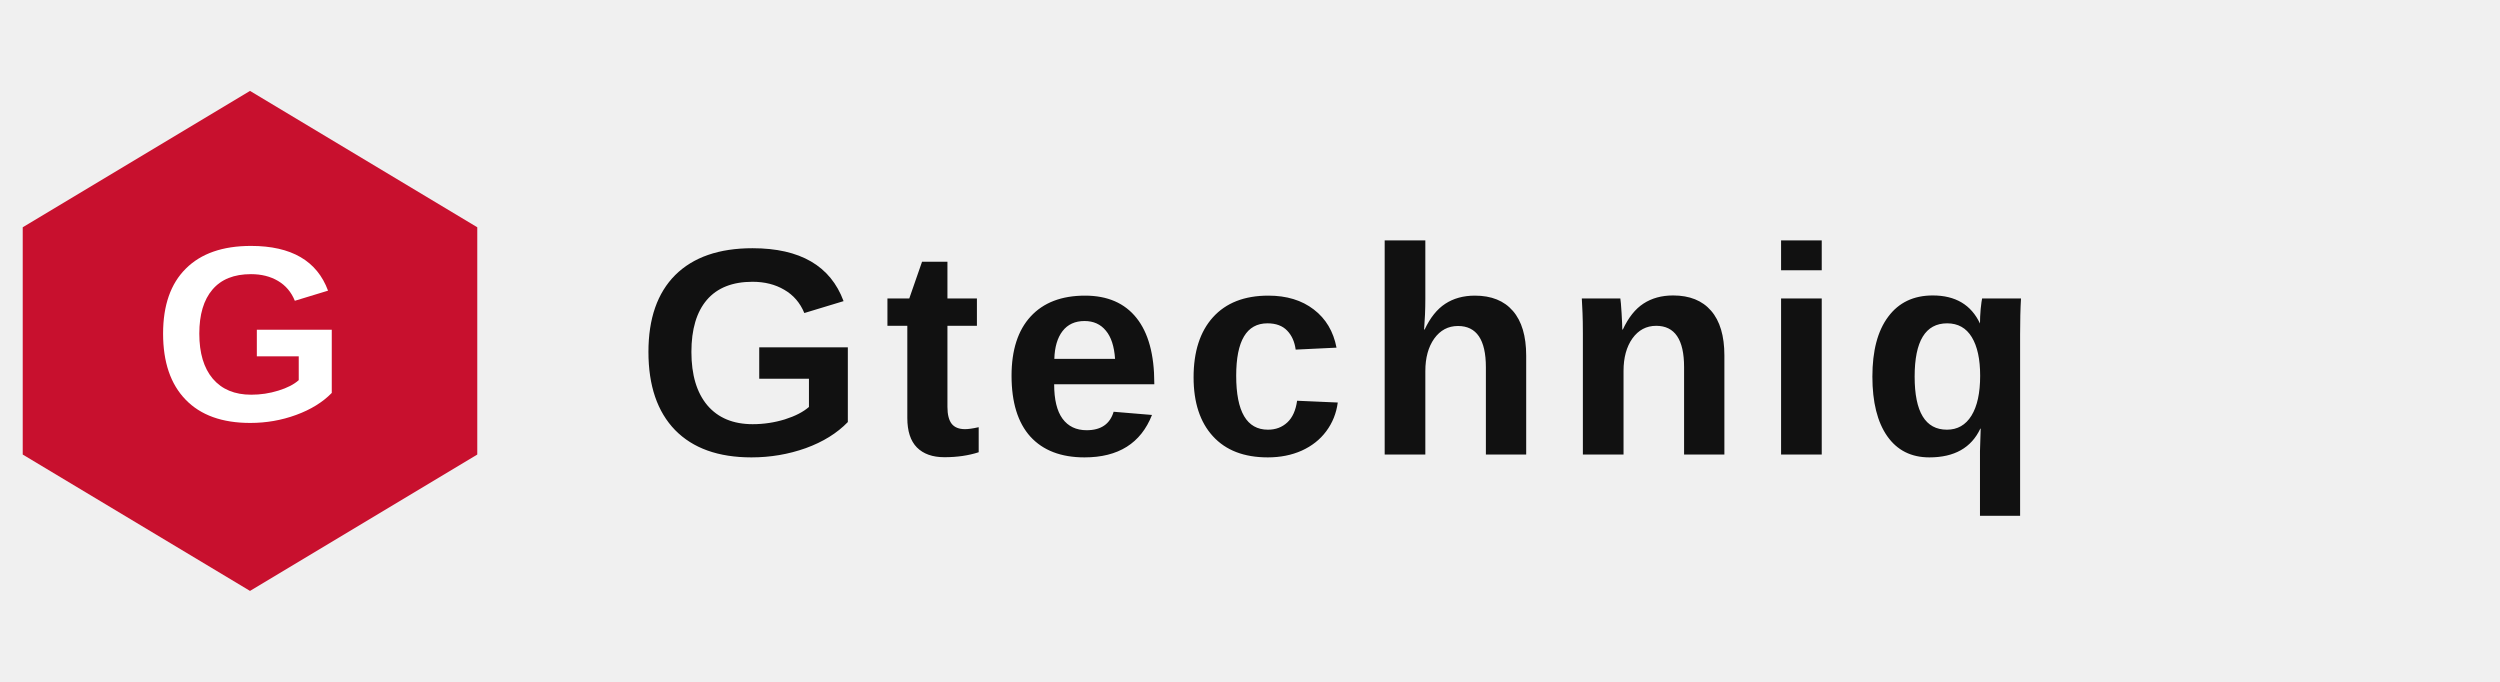
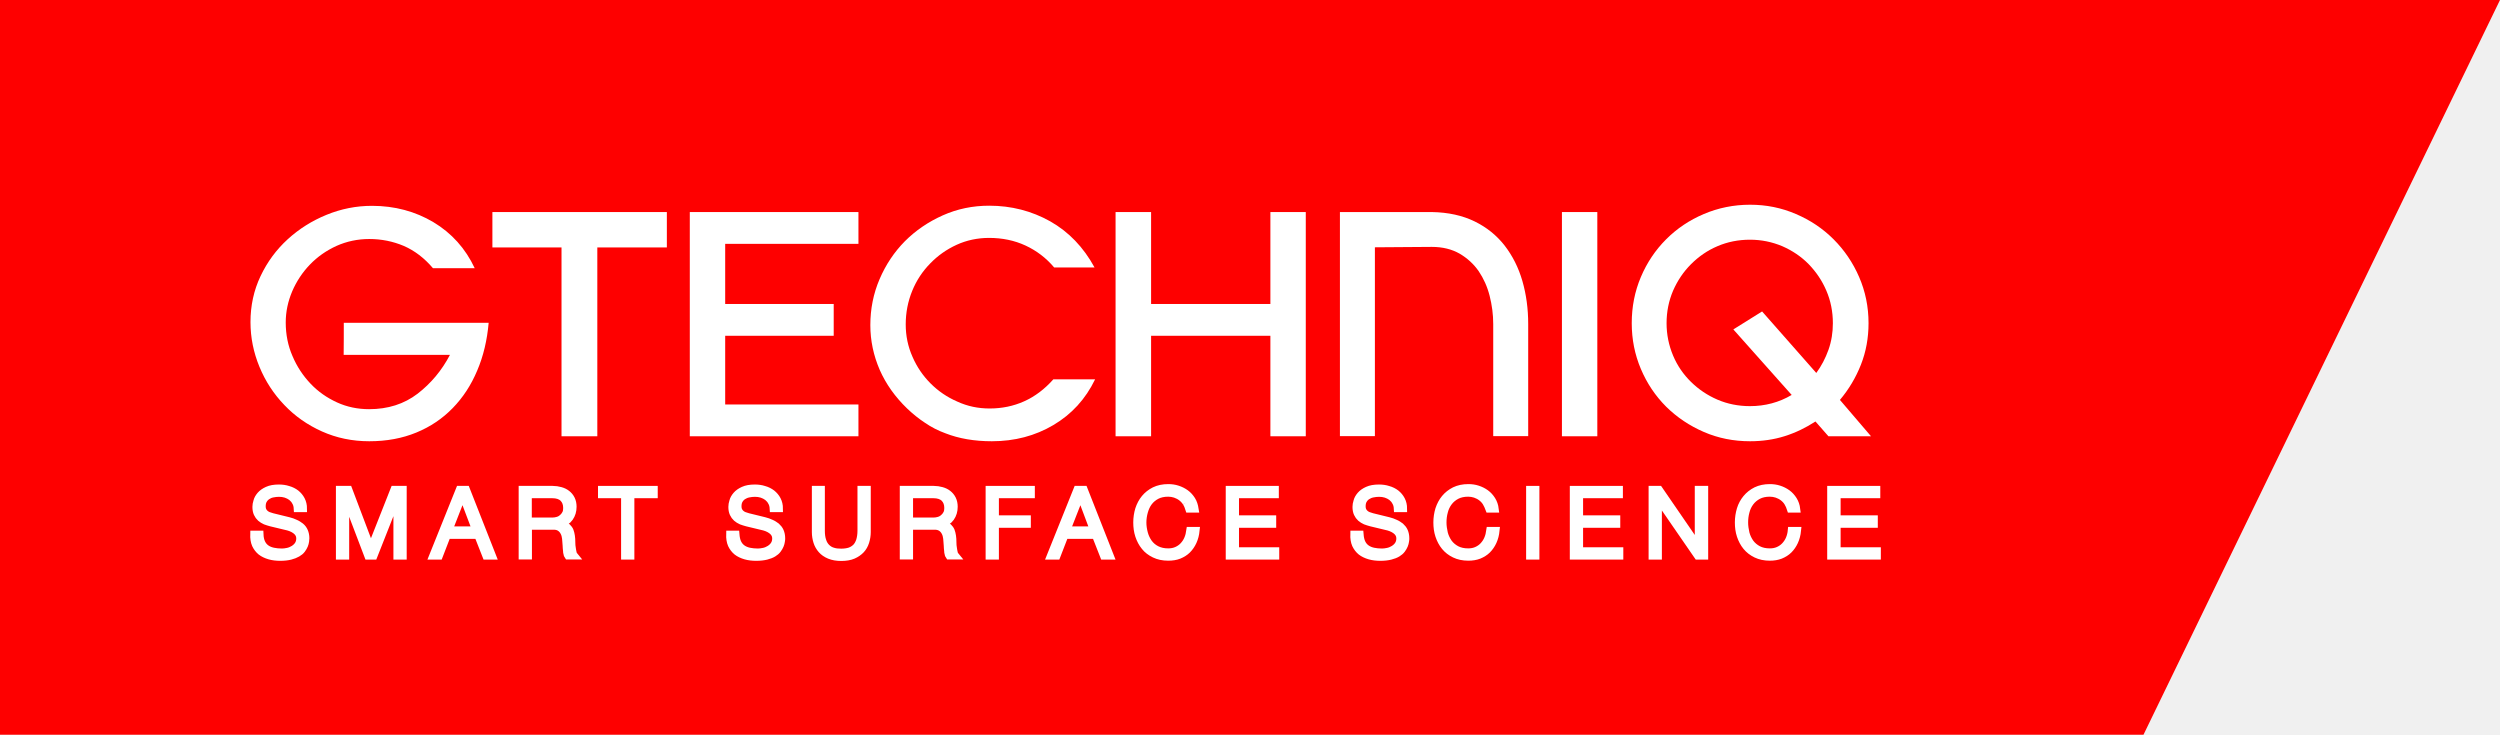
- <svg xmlns="http://www.w3.org/2000/svg" viewBox="0 0 220 60" role="img" aria-label="Gtechniq">
-   <style>
-     .gt-text { font-family: 'Helvetica Neue', Arial, sans-serif; font-weight: 800; letter-spacing: 0.06em; fill: #111; }
-     .gt-mark { fill: #c8102e; }
-   </style>
-   <g transform="translate(0,8)">
-     <polygon class="gt-mark" points="22,0 42,12 42,32 22,44 2,32 2,12" />
-     <text x="22" y="29" text-anchor="middle" font-family="Helvetica Neue, Arial, sans-serif" font-weight="900" font-size="22" fill="#fff">G</text>
-     <text x="56" y="32" class="gt-text" font-size="26">Gtechniq</text>
+ <svg xmlns="http://www.w3.org/2000/svg" version="1.1" id="Layer_1" x="0px" y="0px" viewBox="0 0 180.85 53.15" style="enable-background:new 0 0 180.85 53.15;" xml:space="preserve">
+   <style type="text/css">
+ 	.st0{fill:#FFFFFF;}
+ 	.st1{fill:#FE0000;}
+ 	.st2{fill:#FFFFFF;stroke:#FFFFFF;stroke-width:0.5;stroke-miterlimit:10;}
+ </style>
+   <polygon class="st0" points="11.3,24.21 13.4,30.65 20.16,30.65 14.69,34.63 16.78,41.07 11.3,37.09 5.83,41.07 7.92,34.63   2.45,30.65 9.21,30.65 " />
+   <polygon class="st1" points="180.85,0 155.06,53.15 0,53.15 0,0 " />
+   <g>
+     <path class="st0" d="M24.87,23.35h10.48c-0.11,1.25-0.38,2.41-0.83,3.46c-0.44,1.05-1.03,1.95-1.77,2.71   c-0.74,0.76-1.61,1.35-2.63,1.77s-2.15,0.63-3.41,0.63c-1.23,0-2.37-0.24-3.42-0.71c-1.05-0.47-1.96-1.11-2.72-1.91   c-0.77-0.8-1.37-1.72-1.8-2.76c-0.43-1.04-0.65-2.12-0.65-3.24c0-1.19,0.24-2.3,0.73-3.33s1.14-1.91,1.96-2.66   c0.82-0.75,1.76-1.34,2.81-1.77s2.15-0.65,3.29-0.65c1.64,0,3.13,0.4,4.44,1.18c1.32,0.79,2.32,1.9,2.99,3.33h-3.02   c-0.63-0.74-1.33-1.27-2.11-1.61c-0.78-0.33-1.61-0.5-2.5-0.5c-0.84,0-1.63,0.17-2.37,0.5c-0.74,0.34-1.37,0.78-1.92,1.35   c-0.54,0.56-0.97,1.21-1.28,1.93c-0.31,0.73-0.47,1.48-0.47,2.26c0,0.86,0.16,1.68,0.49,2.43c0.32,0.76,0.76,1.42,1.31,2   s1.19,1.02,1.91,1.35s1.5,0.49,2.32,0.49c1.36,0,2.53-0.37,3.51-1.12c0.97-0.75,1.75-1.68,2.34-2.81h-7.69   C24.87,25.66,24.87,23.35,24.87,23.35z" />
  </g>
+   <polygon class="st0" points="40.62,17.9 35.62,17.9 35.62,15.34 40.75,15.34 43.08,15.34 48.24,15.34 48.24,17.9 43.21,17.9   43.21,31.56 40.62,31.56 " />
+   <polygon class="st0" points="52.46,17.64 52.46,21.99 60.31,21.99 60.31,24.29 52.46,24.29 52.46,29.26 62.1,29.26 62.1,31.56   49.9,31.56 49.9,15.34 62.1,15.34 62.1,17.64 " />
+   <g>
+     <path class="st0" d="M71.59,29.55c0.89,0,1.72-0.17,2.5-0.52s1.48-0.88,2.11-1.59h3.02c-0.69,1.43-1.7,2.53-3.02,3.31   c-1.32,0.78-2.8,1.17-4.45,1.17c-1.25,0-2.38-0.19-3.37-0.58c-0.52-0.19-1.01-0.44-1.46-0.75c-0.46-0.3-0.89-0.65-1.3-1.04   c-0.87-0.84-1.53-1.77-1.98-2.79c-0.45-1.04-0.68-2.12-0.68-3.24c0-1.17,0.22-2.28,0.67-3.33c0.45-1.05,1.06-1.96,1.83-2.74   c0.78-0.78,1.69-1.4,2.74-1.87c1.05-0.47,2.17-0.7,3.36-0.7c1.6,0,3.07,0.38,4.41,1.13c1.34,0.76,2.41,1.87,3.21,3.34h-2.92   c-0.58-0.69-1.28-1.22-2.08-1.59s-1.68-0.55-2.63-0.55c-0.84,0-1.63,0.17-2.35,0.5s-1.36,0.78-1.91,1.35   c-0.55,0.56-0.99,1.22-1.3,1.98c-0.31,0.76-0.47,1.57-0.47,2.43c0,0.82,0.16,1.6,0.49,2.34c0.32,0.74,0.76,1.38,1.31,1.93   c0.55,0.55,1.19,0.99,1.93,1.31C69.99,29.39,70.76,29.55,71.59,29.55" />
+   </g>
+   <polygon class="st0" points="93.97,15.34 94.46,15.34 94.46,31.56 91.9,31.56 91.9,24.29 83.27,24.29 83.27,31.56 80.7,31.56   80.7,15.34 83.27,15.34 83.27,21.99 91.9,21.99 91.9,15.34 " />
+   <g>
+     <path class="st0" d="M106.68,16.02c0.88,0.43,1.6,1.02,2.17,1.75c0.57,0.74,1,1.59,1.28,2.56s0.42,2.01,0.42,3.11v8.11h-2.53v-8.11   c0-0.69-0.09-1.37-0.26-2.04c-0.17-0.67-0.44-1.26-0.79-1.78c-0.36-0.52-0.82-0.94-1.38-1.27c-0.56-0.32-1.23-0.49-2.01-0.49   l-4.12,0.03v13.66h-2.53V15.34h6.65C104.77,15.36,105.8,15.59,106.68,16.02" />
+   </g>
+   <rect x="112.99" y="15.34" class="st0" width="2.56" height="16.22" />
+   <g>
+     <path class="st0" d="M131.39,26.98c0.37-0.5,0.66-1.06,0.88-1.67c0.22-0.62,0.32-1.26,0.32-1.93c0-0.84-0.16-1.63-0.47-2.35   c-0.31-0.73-0.74-1.36-1.28-1.92c-0.54-0.55-1.18-0.98-1.91-1.3c-0.74-0.31-1.51-0.47-2.34-0.47c-0.84,0-1.63,0.16-2.35,0.47   c-0.73,0.31-1.36,0.75-1.91,1.3s-0.98,1.19-1.3,1.92c-0.31,0.73-0.47,1.51-0.47,2.35c0,0.82,0.16,1.6,0.47,2.34s0.75,1.37,1.3,1.91   c0.55,0.54,1.19,0.97,1.91,1.28c0.72,0.31,1.51,0.47,2.35,0.47c1.1,0,2.11-0.27,3.02-0.81l-4.22-4.74l2.08-1.3L131.39,26.98z    M135.35,31.56h-3.08l-0.94-1.07c-0.69,0.45-1.43,0.81-2.22,1.06c-0.79,0.25-1.63,0.37-2.51,0.37c-1.19,0-2.3-0.22-3.34-0.67   s-1.95-1.06-2.73-1.83c-0.78-0.78-1.39-1.69-1.83-2.73s-0.66-2.14-0.66-3.31c0-1.19,0.22-2.3,0.66-3.34s1.05-1.95,1.83-2.73   c0.78-0.78,1.69-1.39,2.73-1.83s2.15-0.67,3.34-0.67c1.17,0,2.27,0.22,3.31,0.67c1.04,0.44,1.95,1.05,2.73,1.83s1.4,1.69,1.85,2.73   c0.45,1.04,0.68,2.15,0.68,3.34c0,1.06-0.18,2.06-0.55,3c-0.37,0.94-0.88,1.79-1.52,2.55L135.35,31.56z" />
+     <path class="st2" d="M18.94,39.26c0.08,0.17,0.19,0.3,0.33,0.4c0.14,0.1,0.31,0.17,0.51,0.21c0.19,0.04,0.4,0.06,0.62,0.06   c0.13,0,0.26-0.02,0.41-0.05s0.29-0.09,0.42-0.17c0.13-0.08,0.24-0.18,0.32-0.3s0.13-0.27,0.13-0.45c0-0.13-0.03-0.25-0.09-0.35   s-0.14-0.18-0.24-0.25s-0.2-0.12-0.32-0.17c-0.12-0.04-0.23-0.08-0.35-0.1l-1.08-0.26c-0.14-0.04-0.28-0.08-0.41-0.13   c-0.13-0.06-0.25-0.13-0.35-0.22s-0.18-0.2-0.24-0.33s-0.09-0.29-0.09-0.48c0-0.12,0.02-0.26,0.07-0.41   c0.04-0.16,0.13-0.31,0.25-0.45s0.29-0.26,0.51-0.36c0.22-0.1,0.49-0.15,0.83-0.15c0.24,0,0.47,0.03,0.68,0.1   c0.22,0.06,0.41,0.16,0.57,0.28c0.16,0.13,0.29,0.28,0.39,0.47c0.1,0.19,0.15,0.41,0.15,0.65H21.5c-0.01-0.19-0.05-0.35-0.13-0.48   c-0.07-0.14-0.17-0.25-0.29-0.35c-0.12-0.09-0.26-0.16-0.41-0.21c-0.16-0.05-0.32-0.07-0.49-0.07c-0.16,0-0.31,0.02-0.46,0.05   s-0.28,0.09-0.38,0.16c-0.11,0.07-0.2,0.17-0.27,0.29c-0.07,0.12-0.1,0.27-0.1,0.45c0,0.11,0.02,0.21,0.06,0.29   c0.04,0.08,0.09,0.15,0.16,0.21c0.07,0.06,0.15,0.11,0.23,0.14s0.18,0.06,0.28,0.09l1.18,0.29c0.17,0.04,0.33,0.1,0.48,0.17   c0.15,0.06,0.28,0.15,0.4,0.24c0.12,0.1,0.21,0.22,0.27,0.36c0.06,0.14,0.1,0.31,0.1,0.51c0,0.05-0.01,0.13-0.02,0.22   s-0.04,0.19-0.08,0.29c-0.04,0.1-0.1,0.2-0.18,0.31s-0.19,0.2-0.33,0.28s-0.31,0.15-0.51,0.2s-0.45,0.08-0.73,0.08   s-0.55-0.03-0.79-0.1c-0.24-0.07-0.45-0.17-0.62-0.3c-0.17-0.14-0.3-0.31-0.4-0.52c-0.09-0.21-0.13-0.47-0.12-0.76h0.46   C18.82,38.89,18.86,39.09,18.94,39.26" />
+   </g>
+   <polygon class="st2" points="25.23,35.4 26.83,39.63 28.5,35.4 29.17,35.4 29.17,40.23 28.71,40.23 28.71,36.05 28.7,36.05   27.05,40.23 26.61,40.23 25.02,36.05 25.01,36.05 25.01,40.23 24.55,40.23 24.55,35.4 " />
+   <path class="st2" d="M34.4,38.33l-0.94-2.48l-0.97,2.48H34.4z M33.74,35.4l1.9,4.83h-0.49l-0.59-1.5h-2.2l-0.58,1.5h-0.49l1.94-4.83  H33.74z" />
+   <g>
+     <path class="st2" d="M39.95,37.69c0.14,0,0.27-0.02,0.4-0.06s0.24-0.1,0.33-0.19c0.1-0.08,0.17-0.18,0.23-0.29   c0.06-0.12,0.08-0.25,0.08-0.4c0-0.3-0.09-0.53-0.26-0.7c-0.17-0.17-0.43-0.26-0.79-0.26h-1.72v1.9H39.95z M39.98,35.4   c0.2,0,0.39,0.03,0.57,0.08c0.18,0.05,0.33,0.12,0.47,0.23c0.13,0.1,0.24,0.23,0.32,0.39c0.08,0.16,0.12,0.35,0.12,0.56   c0,0.31-0.08,0.57-0.24,0.8s-0.39,0.37-0.7,0.43v0.01c0.16,0.02,0.29,0.06,0.39,0.12c0.1,0.06,0.19,0.14,0.25,0.23   c0.07,0.09,0.11,0.2,0.14,0.33c0.03,0.12,0.05,0.26,0.06,0.4c0,0.08,0.01,0.18,0.01,0.3s0.01,0.24,0.03,0.35   c0.01,0.12,0.04,0.23,0.06,0.34s0.07,0.19,0.12,0.25h-0.51c-0.03-0.04-0.05-0.1-0.06-0.17c-0.02-0.06-0.03-0.13-0.03-0.2   c-0.01-0.07-0.01-0.14-0.02-0.21c0-0.07-0.01-0.13-0.01-0.18c-0.01-0.17-0.02-0.34-0.04-0.51s-0.06-0.32-0.13-0.45   s-0.16-0.24-0.29-0.32c-0.12-0.08-0.29-0.12-0.51-0.11h-1.75v2.15h-0.46V35.4H39.98z" />
+   </g>
+   <polygon class="st2" points="47.33,35.4 47.33,35.79 45.64,35.79 45.64,40.23 45.18,40.23 45.18,35.79 43.51,35.79 43.51,35.4 " />
+   <g>
+     <path class="st2" d="M53.38,39.26c0.08,0.17,0.19,0.3,0.33,0.4c0.14,0.1,0.31,0.17,0.5,0.21s0.4,0.06,0.62,0.06   c0.13,0,0.26-0.02,0.41-0.05s0.29-0.09,0.42-0.17c0.13-0.08,0.24-0.18,0.32-0.3s0.13-0.27,0.13-0.45c0-0.13-0.03-0.25-0.09-0.35   s-0.14-0.18-0.24-0.25s-0.2-0.12-0.32-0.17c-0.12-0.04-0.23-0.08-0.35-0.1l-1.08-0.26c-0.14-0.04-0.28-0.08-0.41-0.13   c-0.13-0.06-0.25-0.13-0.35-0.22s-0.18-0.2-0.24-0.33s-0.09-0.29-0.09-0.48c0-0.12,0.02-0.26,0.07-0.41   c0.04-0.16,0.13-0.31,0.25-0.45s0.29-0.26,0.51-0.36c0.22-0.1,0.49-0.15,0.83-0.15c0.24,0,0.47,0.03,0.68,0.1   c0.22,0.06,0.41,0.16,0.57,0.28c0.16,0.13,0.29,0.28,0.39,0.47c0.1,0.19,0.15,0.41,0.15,0.65h-0.46c-0.01-0.19-0.05-0.35-0.13-0.48   c-0.07-0.14-0.17-0.25-0.29-0.35c-0.12-0.09-0.26-0.16-0.41-0.21c-0.16-0.05-0.32-0.07-0.49-0.07c-0.16,0-0.31,0.02-0.46,0.05   c-0.15,0.03-0.28,0.09-0.39,0.16s-0.2,0.17-0.27,0.29c-0.07,0.12-0.1,0.27-0.1,0.45c0,0.11,0.02,0.21,0.06,0.29   s0.09,0.15,0.16,0.21c0.07,0.06,0.15,0.11,0.23,0.14s0.18,0.06,0.28,0.09l1.18,0.29c0.17,0.04,0.33,0.1,0.48,0.17   c0.15,0.06,0.28,0.15,0.4,0.24c0.11,0.1,0.21,0.22,0.27,0.36s0.1,0.31,0.1,0.51c0,0.05,0,0.13-0.02,0.22   c-0.01,0.09-0.04,0.19-0.08,0.29c-0.04,0.1-0.1,0.2-0.18,0.31s-0.19,0.2-0.32,0.28s-0.31,0.15-0.51,0.2s-0.45,0.08-0.73,0.08   s-0.55-0.03-0.79-0.1s-0.45-0.17-0.62-0.3c-0.17-0.14-0.3-0.31-0.4-0.52c-0.09-0.21-0.13-0.47-0.12-0.76h0.46   C53.26,38.89,53.3,39.09,53.38,39.26" />
+     <path class="st2" d="M59.42,35.4v2.99c0,0.28,0.03,0.52,0.1,0.72c0.06,0.2,0.16,0.36,0.28,0.48s0.27,0.22,0.45,0.27   c0.18,0.06,0.38,0.08,0.6,0.08c0.23,0,0.43-0.03,0.6-0.08c0.18-0.06,0.32-0.15,0.45-0.27c0.12-0.12,0.21-0.28,0.28-0.48   c0.06-0.2,0.1-0.44,0.1-0.72V35.4h0.46v3.09c0,0.25-0.04,0.48-0.11,0.71c-0.07,0.22-0.18,0.42-0.33,0.58s-0.35,0.3-0.58,0.4   s-0.53,0.15-0.86,0.15s-0.62-0.05-0.86-0.15c-0.24-0.1-0.43-0.23-0.58-0.4c-0.15-0.17-0.26-0.36-0.33-0.58   c-0.07-0.22-0.11-0.46-0.11-0.71V35.4H59.42z" />
+     <path class="st2" d="M67.52,37.69c0.14,0,0.27-0.02,0.4-0.06c0.13-0.04,0.24-0.1,0.33-0.19c0.1-0.08,0.17-0.18,0.23-0.29   c0.06-0.12,0.08-0.25,0.08-0.4c0-0.3-0.09-0.53-0.26-0.7c-0.17-0.17-0.43-0.26-0.79-0.26H65.8v1.9H67.52z M67.55,35.4   c0.2,0,0.39,0.03,0.57,0.08c0.18,0.05,0.33,0.12,0.47,0.23c0.13,0.1,0.24,0.23,0.32,0.39s0.12,0.35,0.12,0.56   c0,0.31-0.08,0.57-0.24,0.8c-0.16,0.23-0.39,0.37-0.7,0.43v0.01c0.16,0.02,0.29,0.06,0.39,0.12c0.1,0.06,0.19,0.14,0.25,0.23   c0.07,0.09,0.11,0.2,0.14,0.33c0.03,0.12,0.05,0.26,0.06,0.4c0,0.08,0.01,0.18,0.01,0.3s0.01,0.24,0.03,0.35   c0.01,0.12,0.04,0.23,0.06,0.34s0.07,0.19,0.12,0.25h-0.51c-0.03-0.04-0.05-0.1-0.06-0.17c-0.02-0.06-0.03-0.13-0.03-0.2   c-0.01-0.07-0.01-0.14-0.02-0.21c0-0.07-0.01-0.13-0.01-0.18c-0.01-0.17-0.02-0.34-0.04-0.51c-0.02-0.17-0.06-0.32-0.13-0.45   s-0.16-0.24-0.29-0.32s-0.29-0.12-0.51-0.11H65.8v2.15h-0.46V35.4H67.55z" />
+   </g>
+   <polygon class="st2" points="74.61,35.4 74.61,35.79 72.01,35.79 72.01,37.53 74.32,37.53 74.32,37.93 72.01,37.93 72.01,40.23   71.55,40.23 71.55,35.4 " />
+   <path class="st2" d="M79.09,38.33l-0.93-2.48l-0.97,2.48H79.09z M78.43,35.4l1.9,4.83h-0.5l-0.59-1.5h-2.2l-0.58,1.5h-0.49  l1.94-4.83H78.43z" />
+   <g>
+     <path class="st2" d="M85.79,36.36c-0.09-0.15-0.21-0.27-0.34-0.37s-0.28-0.17-0.44-0.23c-0.16-0.05-0.33-0.08-0.5-0.08   c-0.32,0-0.6,0.06-0.83,0.18s-0.42,0.28-0.57,0.48s-0.25,0.43-0.32,0.68s-0.11,0.51-0.11,0.78c0,0.26,0.04,0.52,0.11,0.78   s0.18,0.48,0.32,0.68c0.15,0.2,0.33,0.36,0.57,0.48s0.51,0.18,0.83,0.18c0.23,0,0.43-0.04,0.61-0.12c0.18-0.08,0.34-0.19,0.47-0.33   c0.13-0.14,0.24-0.3,0.32-0.49c0.08-0.19,0.13-0.39,0.16-0.61h0.46c-0.03,0.3-0.1,0.57-0.21,0.81s-0.25,0.44-0.42,0.61   c-0.17,0.17-0.37,0.29-0.61,0.39c-0.23,0.09-0.49,0.13-0.78,0.13c-0.38,0-0.71-0.07-1-0.21s-0.53-0.32-0.71-0.55   c-0.19-0.23-0.33-0.5-0.43-0.8s-0.14-0.62-0.14-0.96c0-0.33,0.05-0.65,0.14-0.95c0.1-0.3,0.24-0.57,0.43-0.8s0.43-0.42,0.71-0.56   c0.29-0.14,0.62-0.21,1-0.21c0.23,0,0.46,0.03,0.67,0.1c0.22,0.07,0.42,0.17,0.6,0.3s0.33,0.3,0.45,0.49   c0.12,0.19,0.19,0.42,0.23,0.67H86C85.95,36.67,85.89,36.51,85.79,36.36" />
+   </g>
+   <polygon class="st2" points="92.26,35.4 92.26,35.79 89.38,35.79 89.38,37.53 92.07,37.53 92.07,37.93 89.38,37.93 89.38,39.84   92.29,39.84 92.29,40.23 88.92,40.23 88.92,35.4 " />
+   <g>
+     <path class="st2" d="M98.53,39.26c0.08,0.17,0.19,0.3,0.33,0.4c0.14,0.1,0.31,0.17,0.5,0.21s0.4,0.06,0.62,0.06   c0.13,0,0.26-0.02,0.41-0.05s0.29-0.09,0.42-0.17c0.13-0.08,0.24-0.18,0.32-0.3s0.13-0.27,0.13-0.45c0-0.13-0.03-0.25-0.09-0.35   s-0.14-0.18-0.24-0.25s-0.2-0.12-0.32-0.17c-0.12-0.04-0.23-0.08-0.35-0.1l-1.08-0.26c-0.14-0.04-0.28-0.08-0.41-0.13   c-0.13-0.06-0.25-0.13-0.35-0.22s-0.18-0.2-0.24-0.33s-0.09-0.29-0.09-0.48c0-0.12,0.02-0.26,0.07-0.41   c0.04-0.16,0.13-0.31,0.25-0.45s0.29-0.26,0.51-0.36c0.22-0.1,0.49-0.15,0.83-0.15c0.24,0,0.47,0.03,0.68,0.1   c0.22,0.06,0.41,0.16,0.57,0.28c0.16,0.13,0.29,0.28,0.39,0.47c0.1,0.19,0.15,0.41,0.15,0.65h-0.46c-0.01-0.19-0.05-0.35-0.13-0.48   c-0.07-0.14-0.17-0.25-0.29-0.35c-0.12-0.09-0.26-0.16-0.41-0.21c-0.16-0.05-0.32-0.07-0.49-0.07c-0.16,0-0.31,0.02-0.46,0.05   s-0.28,0.09-0.39,0.16s-0.2,0.17-0.27,0.29s-0.1,0.27-0.1,0.45c0,0.11,0.02,0.21,0.06,0.29s0.09,0.15,0.16,0.21   c0.07,0.06,0.15,0.11,0.23,0.14s0.18,0.06,0.28,0.09l1.18,0.29c0.17,0.04,0.33,0.1,0.48,0.17c0.15,0.06,0.28,0.15,0.4,0.24   c0.11,0.1,0.21,0.22,0.27,0.36s0.1,0.31,0.1,0.51c0,0.05,0,0.13-0.02,0.22c-0.01,0.09-0.04,0.19-0.08,0.29   c-0.04,0.1-0.1,0.2-0.18,0.31s-0.19,0.2-0.32,0.28s-0.31,0.15-0.51,0.2s-0.45,0.08-0.73,0.08s-0.55-0.03-0.79-0.1   s-0.45-0.17-0.62-0.3c-0.17-0.14-0.3-0.31-0.4-0.52c-0.09-0.21-0.13-0.47-0.12-0.76h0.46C98.41,38.89,98.45,39.09,98.53,39.26" />
+     <path class="st2" d="M107.49,36.36c-0.09-0.15-0.21-0.27-0.34-0.37s-0.28-0.17-0.44-0.23c-0.16-0.05-0.33-0.08-0.5-0.08   c-0.32,0-0.6,0.06-0.83,0.18s-0.42,0.28-0.57,0.48s-0.26,0.43-0.32,0.68c-0.07,0.25-0.1,0.51-0.1,0.78c0,0.26,0.04,0.52,0.1,0.78   c0.07,0.26,0.18,0.48,0.32,0.68c0.15,0.2,0.34,0.36,0.57,0.48s0.51,0.18,0.83,0.18c0.23,0,0.43-0.04,0.61-0.12   c0.18-0.08,0.34-0.19,0.47-0.33c0.13-0.14,0.24-0.3,0.32-0.49c0.08-0.19,0.13-0.39,0.16-0.61h0.46c-0.03,0.3-0.1,0.57-0.21,0.81   s-0.25,0.44-0.42,0.61c-0.17,0.17-0.37,0.29-0.61,0.39c-0.23,0.09-0.49,0.13-0.77,0.13c-0.38,0-0.71-0.07-1-0.21   s-0.52-0.32-0.71-0.55s-0.33-0.5-0.43-0.8s-0.14-0.62-0.14-0.96c0-0.33,0.05-0.65,0.14-0.95c0.1-0.3,0.24-0.57,0.43-0.8   s0.43-0.42,0.71-0.56c0.29-0.14,0.62-0.21,1-0.21c0.23,0,0.46,0.03,0.67,0.1c0.22,0.07,0.42,0.17,0.6,0.3s0.33,0.3,0.45,0.49   c0.12,0.19,0.2,0.42,0.23,0.67h-0.46C107.65,36.67,107.58,36.51,107.49,36.36" />
+   </g>
+   <rect x="110.65" y="35.4" class="st2" width="0.46" height="4.83" />
+   <polygon class="st2" points="117.15,35.4 117.15,35.79 114.27,35.79 114.27,37.53 116.96,37.53 116.96,37.93 114.27,37.93   114.27,39.84 117.18,39.84 117.18,40.23 113.81,40.23 113.81,35.4 " />
+   <polygon class="st2" points="120.03,35.4 122.84,39.49 122.85,39.49 122.85,35.4 123.32,35.4 123.32,40.23 122.8,40.23   119.98,36.14 119.97,36.14 119.97,40.23 119.51,40.23 119.51,35.4 " />
+   <g>
+     <path class="st2" d="M129.31,36.36c-0.09-0.15-0.21-0.27-0.34-0.37s-0.28-0.17-0.44-0.23c-0.16-0.05-0.33-0.08-0.5-0.08   c-0.32,0-0.6,0.06-0.83,0.18s-0.42,0.28-0.57,0.48s-0.26,0.43-0.32,0.68c-0.07,0.25-0.1,0.51-0.1,0.78c0,0.26,0.04,0.52,0.1,0.78   c0.07,0.26,0.18,0.48,0.32,0.68c0.15,0.2,0.34,0.36,0.57,0.48s0.51,0.18,0.83,0.18c0.23,0,0.43-0.04,0.61-0.12   c0.18-0.08,0.34-0.19,0.47-0.33c0.13-0.14,0.24-0.3,0.32-0.49c0.08-0.19,0.13-0.39,0.15-0.61h0.46c-0.03,0.3-0.1,0.57-0.21,0.81   s-0.25,0.44-0.42,0.61c-0.17,0.17-0.37,0.29-0.61,0.39c-0.23,0.09-0.49,0.13-0.77,0.13c-0.38,0-0.71-0.07-1-0.21   s-0.52-0.32-0.71-0.55s-0.33-0.5-0.43-0.8s-0.14-0.62-0.14-0.96c0-0.33,0.05-0.65,0.14-0.95s0.24-0.57,0.43-0.8   s0.43-0.42,0.71-0.56c0.29-0.14,0.62-0.21,1-0.21c0.23,0,0.46,0.03,0.67,0.1c0.22,0.07,0.42,0.17,0.6,0.3   c0.18,0.13,0.33,0.3,0.45,0.49s0.2,0.42,0.23,0.67h-0.46C129.47,36.67,129.4,36.51,129.31,36.36" />
+   </g>
+   <polygon class="st2" points="135.77,35.4 135.77,35.79 132.9,35.79 132.9,37.53 135.59,37.53 135.59,37.93 132.9,37.93 132.9,39.84   135.81,39.84 135.81,40.23 132.43,40.23 132.43,35.4 " />
</svg>
